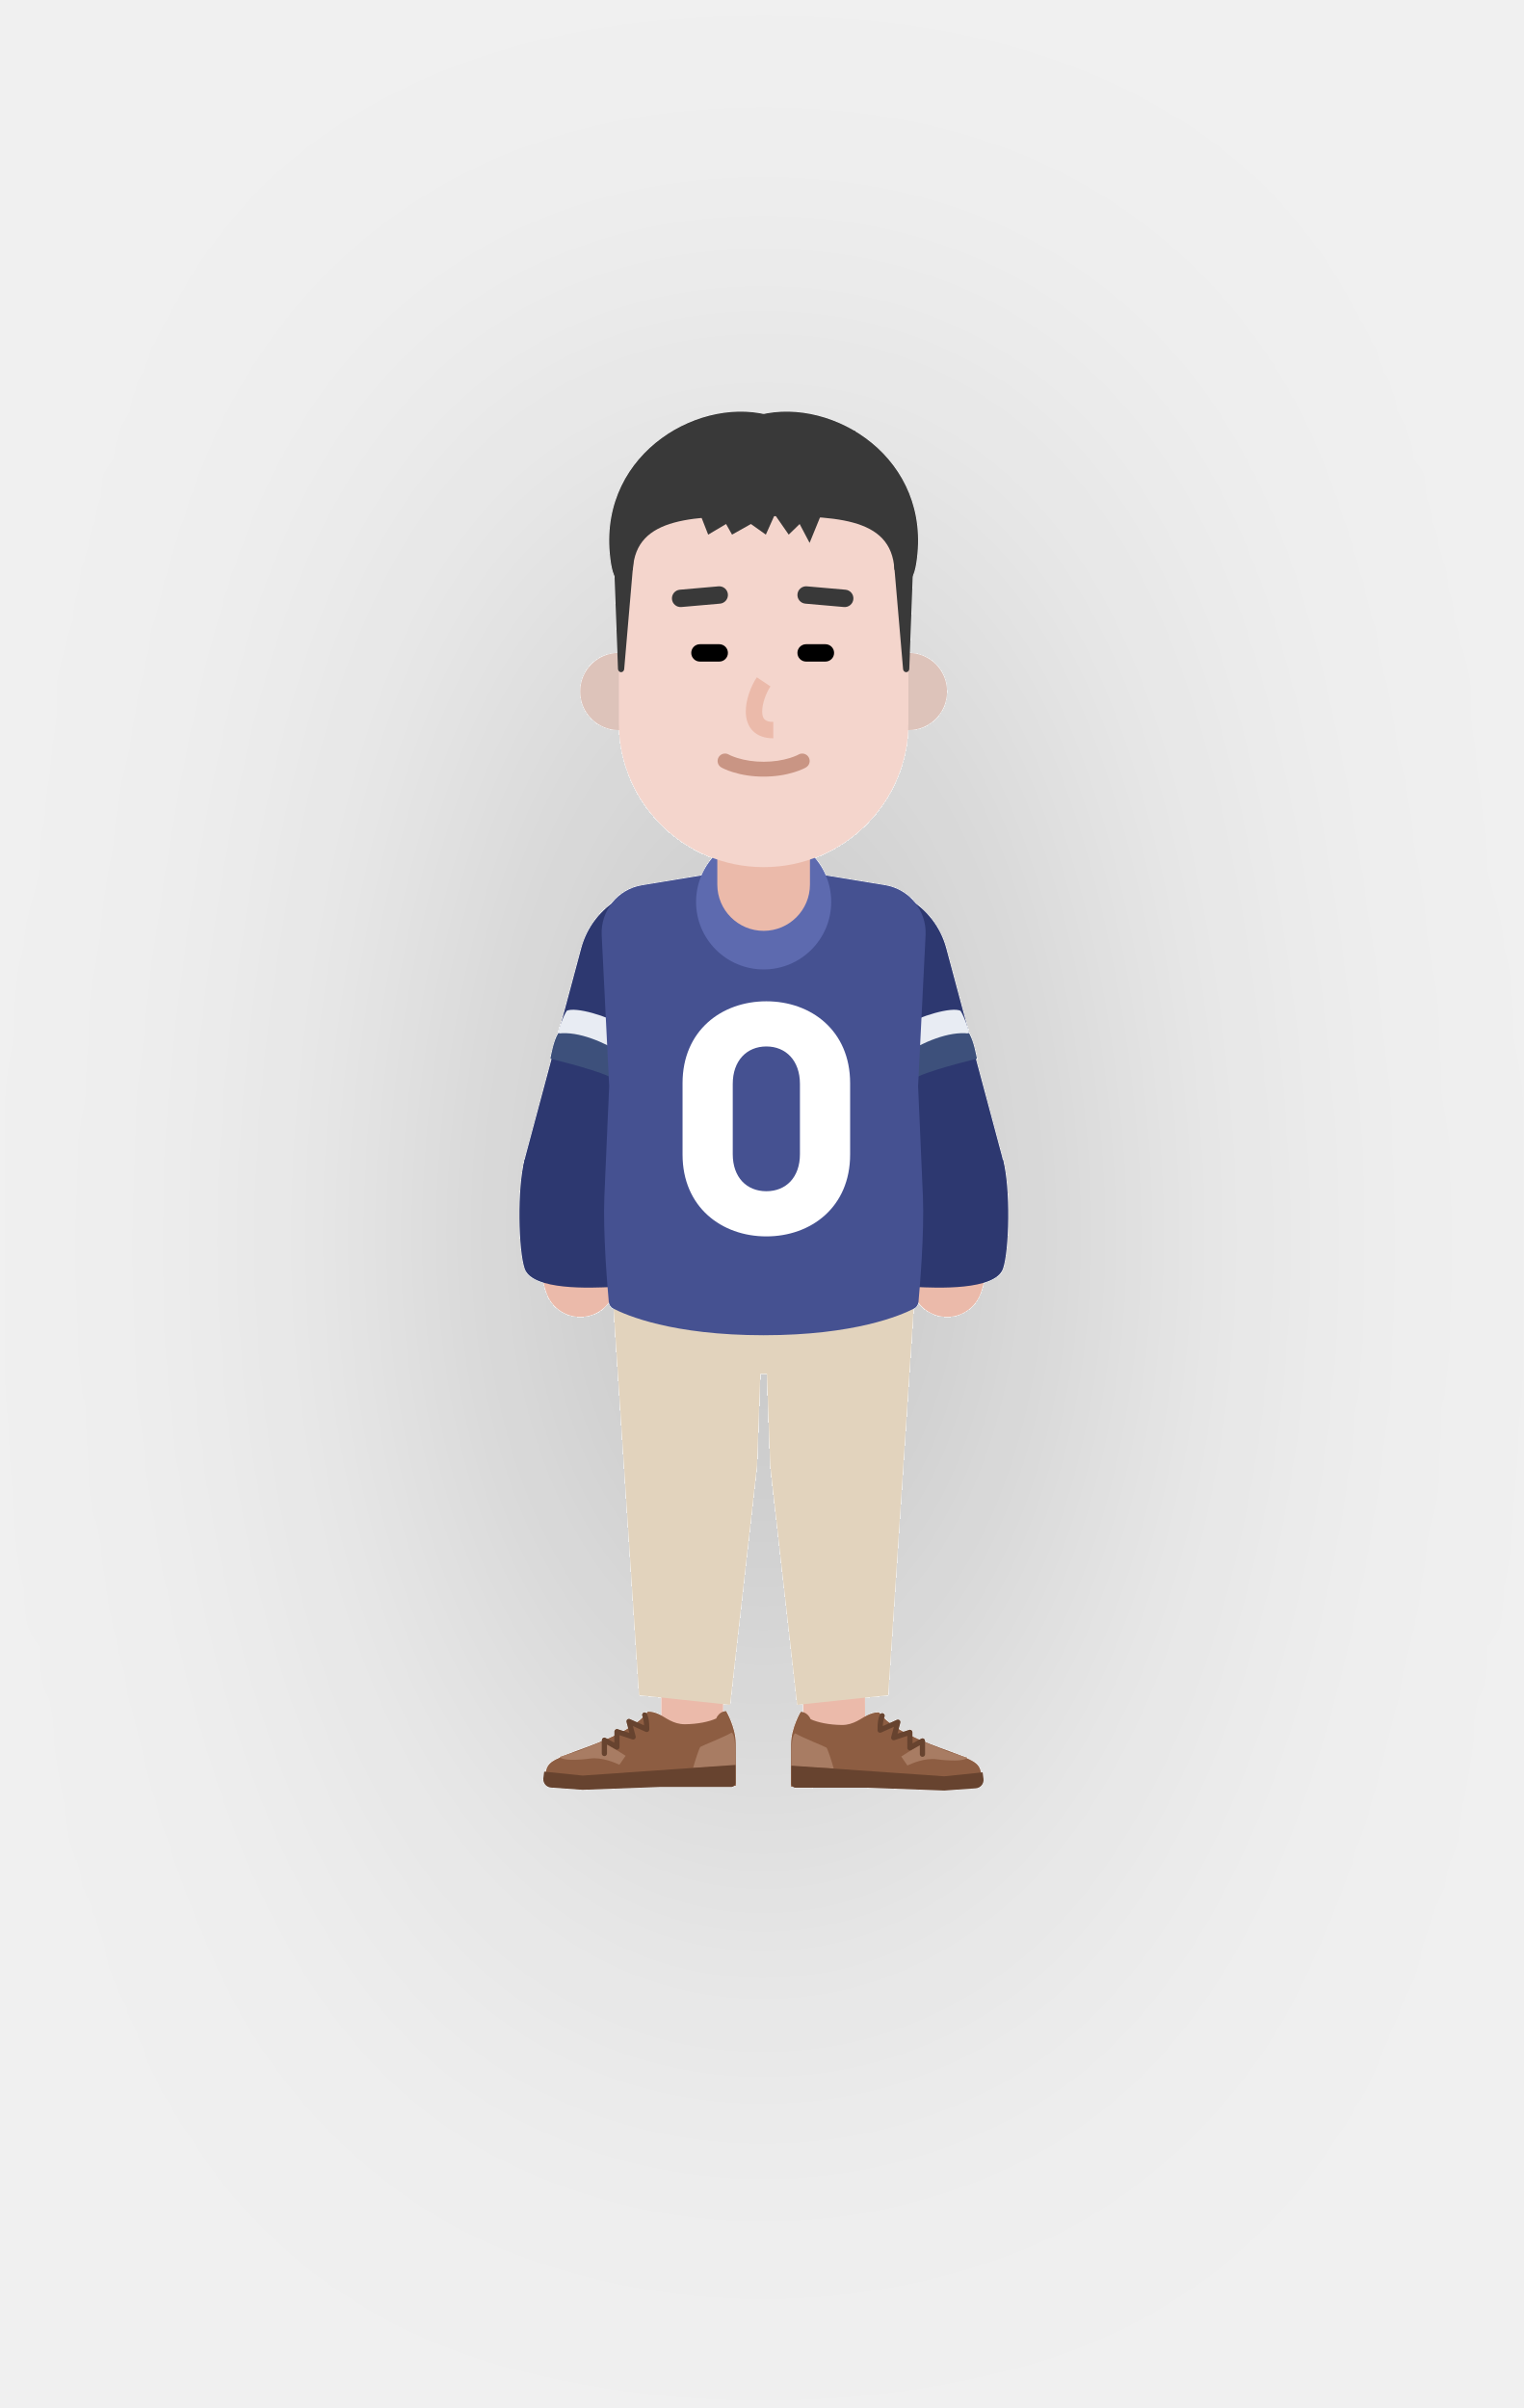
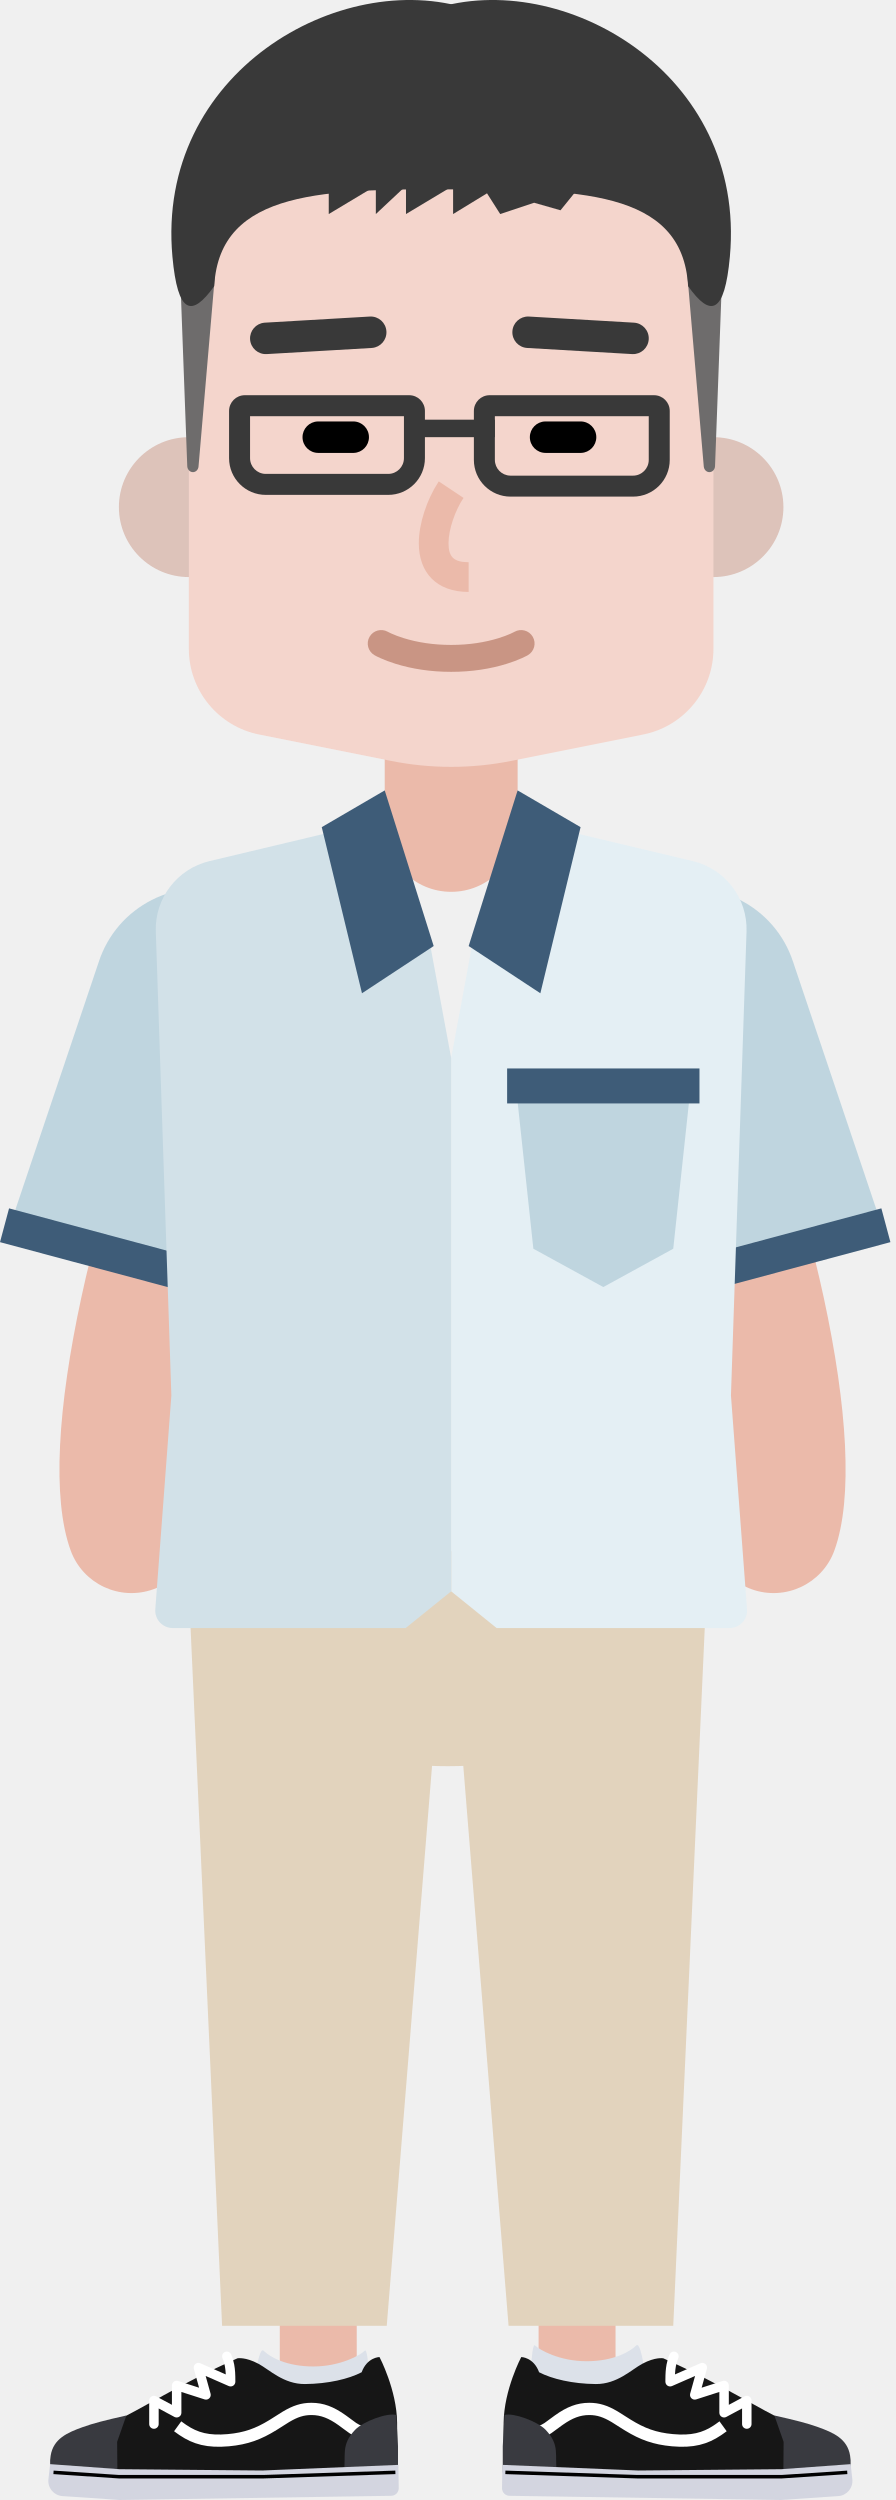
- <svg xmlns="http://www.w3.org/2000/svg" width="148" height="234" viewBox="0 0 148 234" fill="none">
-   <g filter="url(#filter0_d_280_44598)">
-     <path d="M77.948 146.554L78.061 169.156C78.07 170.813 79.42 172.15 81.077 172.142C82.735 172.134 84.072 170.783 84.063 169.126L83.95 146.524C83.942 144.866 82.592 143.53 80.934 143.538C79.277 143.546 77.94 144.897 77.948 146.554Z" fill="#EBBAAA" />
-     <path d="M64.256 146.539V170.36C64.256 172.018 65.599 173.361 67.257 173.361C68.914 173.361 70.258 172.018 70.258 170.36V146.539C70.258 144.881 68.914 143.538 67.257 143.538C65.599 143.538 64.256 144.881 64.256 146.539Z" fill="#EBBAAA" />
-     <path d="M74.197 133.503C80.153 133.503 84.982 131.298 84.982 128.579C84.982 125.86 80.153 123.656 74.197 123.656C68.24 123.656 63.412 125.86 63.412 128.579C63.412 131.298 68.24 133.503 74.197 133.503Z" fill="#E2D3BD" />
-     <path d="M74.103 121.968H89.109L86.295 164.733L77.463 165.671L74.845 142.413L74.103 121.968Z" fill="#E2D3BD" />
-     <path d="M74.29 121.968H59.285L62.099 164.733L70.93 165.671L73.548 142.413L74.29 121.968Z" fill="#E2D3BD" />
-     <path d="M95.38 173.365C95.397 171.473 95.102 171.331 93.23 170.555C91.358 169.78 86.951 168.522 85.418 166.407C85.418 166.407 84.992 166.337 84.299 166.666C83.707 166.947 82.948 167.636 81.802 167.627C80.558 167.615 79.45 167.383 78.761 167.064C78.463 166.347 77.802 166.341 77.802 166.341C77.802 166.341 76.875 167.896 76.861 169.458C76.848 171.021 76.852 173.617 76.852 173.617L95.38 173.365Z" fill="#8D5D42" />
-     <path d="M80.303 169.828C79.974 169.635 78.095 168.922 77.255 168.434C76.84 168.738 76.891 170.573 76.882 171.631L81.007 171.859C80.779 171.056 80.412 169.94 80.303 169.828Z" fill="#A87C63" />
-     <path d="M91.033 170.963C92.204 171.116 93.704 171.178 93.989 170.796L92.072 170.202L89.548 169.17L88.889 169.501L88.98 169.79L87.566 170.692L88.168 171.563L88.177 171.558C88.639 171.351 89.851 170.806 91.033 170.963Z" fill="#A87C63" />
-     <path d="M86.59 168.791C86.538 168.986 86.723 169.162 86.915 169.098L88.156 168.687L88.155 169.846C88.155 170.039 88.363 170.162 88.532 170.068L89.374 169.6L89.374 170.47C89.374 170.61 89.487 170.724 89.627 170.724C89.768 170.724 89.881 170.611 89.881 170.47L89.882 169.169C89.882 168.975 89.674 168.853 89.505 168.947L88.663 169.414L88.663 168.336C88.663 168.163 88.494 168.04 88.33 168.095L87.203 168.468L87.487 167.413C87.543 167.206 87.333 167.028 87.137 167.116L85.776 167.732C85.793 167.347 85.84 167.081 85.952 166.824C86.008 166.695 85.948 166.545 85.82 166.49C85.691 166.434 85.542 166.493 85.486 166.622C85.303 167.044 85.262 167.443 85.262 168.128C85.262 168.313 85.452 168.436 85.62 168.36L86.857 167.8L86.59 168.791Z" fill="#67432F" />
-     <path d="M76.893 173.319L76.894 171.58L91.749 172.614L95.482 172.229L95.56 172.876C95.615 173.336 95.274 173.749 94.811 173.783L91.749 174L84.228 173.724L77.299 173.725C77.075 173.725 76.893 173.544 76.893 173.319Z" fill="#67432F" />
-     <path d="M52.97 173.295C52.954 171.402 53.249 171.26 55.121 170.484C56.993 169.71 61.4 168.452 62.932 166.337C62.932 166.337 63.359 166.266 64.052 166.595C64.643 166.876 65.403 167.566 66.548 167.555C67.792 167.545 68.901 167.312 69.59 166.994C69.888 166.276 70.548 166.271 70.548 166.271C70.548 166.271 71.475 167.825 71.489 169.388C71.503 170.95 71.498 173.545 71.498 173.545L52.97 173.295Z" fill="#8D5D42" />
-     <path d="M68.048 169.757C68.376 169.565 70.256 168.851 71.096 168.363C71.511 168.668 71.459 170.502 71.468 171.56L67.344 171.789C67.571 170.985 67.939 169.869 68.048 169.757Z" fill="#A87C63" />
-     <path d="M57.317 170.891C56.146 171.046 54.646 171.107 54.362 170.725L56.279 170.132L58.802 169.099L59.462 169.43L59.37 169.72L60.785 170.621L60.183 171.492L60.174 171.488C59.712 171.28 58.5 170.736 57.317 170.891Z" fill="#A87C63" />
-     <path d="M61.214 167.045C61.018 166.956 60.808 167.135 60.864 167.342L61.148 168.397L60.021 168.024C59.857 167.97 59.687 168.092 59.688 168.265L59.688 169.344L58.846 168.876C58.677 168.782 58.469 168.905 58.469 169.098L58.469 170.4C58.469 170.54 58.583 170.654 58.723 170.654C58.864 170.654 58.977 170.54 58.977 170.4L58.977 169.53L59.818 169.997C59.988 170.091 60.196 169.969 60.196 169.775L60.195 168.617L61.436 169.027C61.628 169.09 61.813 168.915 61.761 168.72L61.494 167.729L62.731 168.289C62.899 168.366 63.089 168.243 63.089 168.058L63.089 167.949L63.087 167.839C63.078 167.283 63.028 166.926 62.865 166.55C62.809 166.422 62.66 166.363 62.531 166.418C62.402 166.474 62.343 166.624 62.399 166.752C62.506 166.999 62.554 167.253 62.572 167.612L62.574 167.661L61.214 167.045Z" fill="#67432F" />
-     <path d="M71.457 173.249L71.457 171.508L56.601 172.544L52.868 172.158L52.791 172.804C52.736 173.265 53.077 173.678 53.54 173.711L56.601 173.929L64.123 173.653L71.051 173.655C71.275 173.655 71.457 173.473 71.457 173.249Z" fill="#67432F" />
-     <path d="M84.748 100.432C86.491 103.522 87.9 108.305 88.634 113.346C89.281 117.788 89.274 121.806 88.77 123.27L88.755 123.314C88.1 125.115 89.029 127.106 90.83 127.761C92.631 128.416 94.622 127.487 95.277 125.686C96.292 122.896 96.308 117.886 95.502 112.346C94.655 106.528 93.014 100.962 90.792 97.022C89.851 95.353 87.734 94.763 86.065 95.704C84.396 96.646 83.806 98.762 84.748 100.432Z" fill="#EBBAAA" />
-     <path d="M57.601 97.022C55.378 100.962 53.738 106.528 52.891 112.346C52.085 117.886 52.101 122.896 53.116 125.686C53.771 127.487 55.762 128.416 57.563 127.761C59.346 127.113 60.274 125.155 59.657 123.368L59.638 123.314C59.119 121.887 59.106 117.833 59.759 113.346C60.492 108.305 61.902 103.523 63.645 100.432C64.587 98.763 63.997 96.646 62.328 95.705C60.659 94.763 58.542 95.353 57.601 97.022Z" fill="#EBBAAA" />
-     <rect x="58.535" y="84.454" width="15.943" height="36.84" rx="7.972" transform="rotate(15 58.5352 84.4539)" fill="#2D3870" />
-     <rect width="15.943" height="36.841" rx="7.972" transform="matrix(-0.965926 0.258819 0.258819 0.965926 89.8782 84.4539)" fill="#2D3870" />
-     <path d="M93.329 98.225C92.485 97.818 89.39 98.709 87.702 99.74V102.727C87.702 102.126 92.016 100.914 94.173 100.382C94.079 99.976 93.779 98.975 93.329 98.225Z" fill="#E8ECF3" />
-     <path d="M94.173 100.44C92.157 100.163 89.625 101.335 87.937 102.367C87.937 103.398 88.546 105.729 88.546 105.129C88.546 104.529 92.766 103.41 94.924 102.878C94.83 102.472 94.623 101.19 94.173 100.44Z" fill="#3D507B" />
-     <path d="M55.065 98.225C55.909 97.818 59.004 98.709 60.692 99.74V102.727C60.692 102.126 56.378 100.914 54.221 100.382C54.315 99.976 54.615 98.975 55.065 98.225Z" fill="#E8ECF3" />
-     <path d="M54.221 100.44C56.237 100.163 58.77 101.335 60.458 102.367C60.458 103.398 59.848 105.729 59.848 105.129C59.848 104.529 55.628 103.41 53.471 102.878C53.565 102.472 53.771 101.19 54.221 100.44Z" fill="#3D507B" />
-     <path d="M97.456 123.28C98.056 121.555 98.206 115.496 97.456 112.683L86.764 112.214C87.909 115.778 88.096 120.467 88.94 125.062L88.955 125.063C90.938 125.157 96.707 125.432 97.456 123.28Z" fill="#2D3870" />
-     <path d="M50.978 123.28C50.377 121.555 50.227 115.496 50.978 112.683L61.669 112.214C60.525 115.778 60.337 120.467 59.493 125.062L59.479 125.063C57.496 125.157 51.726 125.432 50.978 123.28Z" fill="#2D3870" />
-     <path d="M58.462 90.881C58.343 88.499 60.031 86.408 62.384 86.021L74.197 84.079L86.01 86.021C88.363 86.408 90.051 88.499 89.932 90.881L89.203 105.555C89.203 105.555 89.495 111.976 89.671 116.247C89.818 119.792 89.384 124.955 89.245 126.491C89.219 126.774 89.066 127.026 88.814 127.157C87.541 127.818 83.061 129.752 74.197 129.752C65.334 129.752 60.853 127.818 59.58 127.157C59.328 127.026 59.175 126.774 59.15 126.491C59.01 124.955 58.576 119.792 58.723 116.247C58.899 111.976 59.191 105.555 59.191 105.555L58.462 90.881Z" fill="#455191" />
-     <path d="M74.197 94.207C77.823 94.207 80.762 91.268 80.762 87.642C80.762 84.017 77.823 81.078 74.197 81.078C70.572 81.078 67.632 84.017 67.632 87.642C67.632 91.268 70.572 94.207 74.197 94.207Z" fill="#5D6AAF" />
-     <path fill-rule="evenodd" clip-rule="evenodd" d="M82.6 105.255V112.195C82.6 117.297 78.811 120.148 74.46 120.148C70.108 120.148 66.319 117.297 66.319 112.195V105.255C66.319 100.153 70.108 97.302 74.46 97.302C78.811 97.302 82.6 100.153 82.6 105.255ZM74.46 115.759C76.373 115.759 77.724 114.408 77.724 112.158V105.33C77.724 103.079 76.373 101.691 74.46 101.691C72.547 101.691 71.196 103.079 71.196 105.33V112.158C71.196 114.408 72.547 115.759 74.46 115.759Z" fill="white" />
-     <rect x="69.695" y="72.262" width="9.003" height="18.194" rx="4.502" fill="#EBBAAA" />
-     <path opacity="0.5" d="M88.264 70.949C90.336 70.949 92.016 69.269 92.016 67.197C92.016 65.126 90.336 63.446 88.264 63.446C86.193 63.446 84.513 65.126 84.513 67.197C84.513 69.269 86.193 70.949 88.264 70.949Z" fill="#C99584" />
-     <path opacity="0.5" d="M60.129 70.949C58.057 70.949 56.378 69.269 56.378 67.197C56.378 65.126 58.057 63.446 60.129 63.446C62.201 63.446 63.88 65.126 63.88 67.197C63.88 69.269 62.201 70.949 60.129 70.949Z" fill="#C99584" />
-     <rect x="60.129" y="43.939" width="28.135" height="40.327" rx="14.068" fill="#F4D5CC" />
-     <path d="M70.083 74.575L70.116 74.593L70.161 74.617L70.178 74.626C70.242 74.659 70.317 74.695 70.401 74.733C70.635 74.838 70.907 74.942 71.216 75.038C72.084 75.308 73.082 75.469 74.197 75.469C75.311 75.469 76.309 75.308 77.178 75.038C77.487 74.942 77.759 74.838 77.993 74.733C78.063 74.701 78.126 74.671 78.183 74.643L78.216 74.626C78.258 74.604 78.29 74.587 78.31 74.575C78.655 74.375 78.773 73.933 78.573 73.588C78.377 73.25 77.949 73.13 77.607 73.313L77.566 73.336L77.531 73.354C77.504 73.368 77.467 73.386 77.421 73.406L77.4 73.416C77.218 73.498 77.001 73.581 76.749 73.659C76.015 73.887 75.161 74.025 74.197 74.025C73.233 74.025 72.378 73.887 71.645 73.659C71.412 73.587 71.209 73.51 71.036 73.435L70.994 73.416C70.907 73.377 70.848 73.348 70.82 73.332L70.808 73.325C70.463 73.125 70.021 73.243 69.821 73.588C69.621 73.933 69.738 74.375 70.083 74.575Z" fill="#C99584" />
-     <path d="M88.732 54.676C88.754 54.088 88.328 53.599 87.795 53.599C87.243 53.599 86.81 54.123 86.862 54.731L87.745 65.019C87.76 65.191 87.89 65.322 88.046 65.322C88.209 65.322 88.342 65.18 88.349 65.002L88.732 54.676Z" fill="#393939" />
-     <path d="M59.661 54.676C59.639 54.088 60.065 53.599 60.598 53.599C61.151 53.599 61.584 54.123 61.532 54.731L60.648 65.019C60.634 65.191 60.503 65.322 60.347 65.322C60.184 65.322 60.051 65.18 60.044 65.002L59.661 54.676Z" fill="#393939" />
-     <path d="M73.758 50.145C80.9 50.145 86.61 50.126 86.904 55.346C88.109 57.043 88.864 56.854 89.145 53.765C90.046 43.872 80.12 38.267 73.246 40.481C73.246 40.481 66.616 50.145 73.758 50.145Z" fill="#393939" />
-     <path d="M74.635 50.145C67.494 50.145 61.783 50.126 61.489 55.346C60.284 57.043 59.53 56.854 59.248 53.765C58.348 43.872 68.274 38.267 75.148 40.481C75.148 40.481 81.778 50.145 74.635 50.145Z" fill="#393939" />
-     <path d="M68.808 51.953L67.552 48.747L67.069 41.876H83.106L78.662 52.755L77.696 50.922L76.633 51.953L75.281 50.006L74.411 51.953L72.962 50.922L71.127 51.953L70.547 50.922L68.808 51.953Z" fill="#393939" />
-     <path d="M80.199 62.602H78.323C77.857 62.602 77.479 62.98 77.479 63.446C77.479 63.912 77.857 64.29 78.323 64.29H80.199C80.665 64.29 81.043 63.912 81.043 63.446C81.043 62.98 80.665 62.602 80.199 62.602Z" fill="black" />
-     <path d="M69.883 62.602H68.007C67.541 62.602 67.163 62.98 67.163 63.446C67.163 63.912 67.541 64.29 68.007 64.29H69.883C70.349 64.29 70.727 63.912 70.727 63.446C70.727 62.98 70.349 62.602 69.883 62.602Z" fill="black" />
-     <path d="M78.25 58.66L82.001 58.988C82.466 59.029 82.875 58.685 82.915 58.221C82.956 57.756 82.613 57.347 82.148 57.306L78.397 56.978C77.933 56.938 77.523 57.281 77.483 57.745C77.442 58.21 77.785 58.619 78.25 58.66Z" fill="#393939" />
-     <path d="M69.809 56.978L66.058 57.306C65.593 57.347 65.25 57.756 65.29 58.221C65.331 58.685 65.74 59.029 66.205 58.988L69.956 58.66C70.421 58.619 70.764 58.21 70.724 57.745C70.683 57.281 70.273 56.938 69.809 56.978Z" fill="#393939" />
-     <path d="M73.533 65.817C72.919 66.74 72.462 68.053 72.462 69.132C72.462 70.695 73.395 71.746 75.135 71.746V70.152C74.321 70.152 74.056 69.854 74.056 69.132C74.056 68.393 74.409 67.378 74.86 66.702L73.533 65.817Z" fill="#EBBAAA" />
-   </g>
-   <defs>
-     <filter id="filter0_d_280_44598" x="0.47" y="0" width="147.494" height="234" filterUnits="userSpaceOnUse" color-interpolation-filters="sRGB">
-       <feFlood flood-opacity="0" result="BackgroundImageFix" />
-       <feColorMatrix in="SourceAlpha" type="matrix" values="0 0 0 0 0 0 0 0 0 0 0 0 0 0 0 0 0 0 127 0" result="hardAlpha" />
-       <feOffset dy="10" />
-       <feGaussianBlur stdDeviation="25" />
-       <feComposite in2="hardAlpha" operator="out" />
-       <feColorMatrix type="matrix" values="0 0 0 0 0 0 0 0 0 0 0 0 0 0 0 0 0 0 0.3 0" />
-       <feBlend mode="normal" in2="BackgroundImageFix" result="effect1_dropShadow_280_44598" />
-       <feBlend mode="normal" in="SourceGraphic" in2="effect1_dropShadow_280_44598" result="shape" />
-     </filter>
-   </defs>
+ <svg xmlns="http://www.w3.org/2000/svg" width="48" height="134" viewBox="0 0 48 134" fill="none">
+   <path d="M30.931 104.416C32.058 104.416 32.974 105.321 32.993 106.444L32.993 106.478V127.849C32.993 128.987 32.07 129.911 30.931 129.911C29.803 129.911 28.887 129.006 28.869 127.883L28.869 127.849V106.478C28.869 105.339 29.792 104.416 30.931 104.416Z" fill="#EBBAAA" />
+   <path d="M17.059 104.416C18.186 104.416 19.102 105.321 19.121 106.444L19.121 106.478V129.489C19.121 130.628 18.198 131.551 17.059 131.551C15.931 131.551 15.015 130.646 14.997 129.523L14.997 129.489V106.478C14.997 105.339 15.92 104.416 17.059 104.416Z" fill="#EBBAAA" />
+   <path d="M28.4 128.582C28.4 128.582 28.447 125.482 28.681 125.716C28.914 125.952 29.989 126.562 31.439 126.562C32.888 126.562 33.776 126.045 34.103 125.716C34.431 125.388 34.735 128.582 34.735 128.582H28.4Z" fill="#DCE1E9" />
+   <path d="M19.832 128.863C19.832 128.863 19.785 125.763 19.551 125.998C19.317 126.233 18.243 126.843 16.793 126.843C15.344 126.843 14.456 126.327 14.129 125.998C13.801 125.669 13.497 128.863 13.497 128.863H19.832Z" fill="#DCE1E9" />
+   <path d="M23.995 94.668C29.948 94.668 34.774 92.465 34.774 89.747C34.774 87.03 29.948 84.826 23.995 84.826C18.042 84.826 13.216 87.03 13.216 89.747C13.216 92.465 18.042 94.668 23.995 94.668Z" fill="#E2D3BD" />
+   <path d="M23.901 83.139H37.961L36.086 124.662H27.259L23.901 83.139Z" fill="#E2D3BD" />
+   <path d="M24.089 83.139H10.029L11.904 124.662H20.73L24.089 83.139Z" fill="#E2D3BD" />
+   <path d="M44.561 133.312C44.579 131.175 44.286 130.806 42.416 129.932C40.547 129.059 38.785 127.844 35.55 126.404C35.55 126.404 35.124 126.325 34.431 126.697C33.84 127.014 33.08 127.794 31.935 127.785C30.692 127.774 29.584 127.512 28.896 127.153C28.599 126.343 27.939 126.338 27.939 126.338C27.939 126.338 27.01 128.094 26.995 129.86C26.979 131.625 26.981 133.159 26.981 133.159L44.561 133.312Z" fill="#161616" />
+   <path d="M31.587 128.79C32.124 128.79 32.558 128.932 33.075 129.234L33.125 129.263C33.266 129.347 33.742 129.653 33.803 129.691C34.542 130.149 35.164 130.386 36.069 130.468C37.058 130.558 37.661 130.396 38.251 130.006L38.284 129.983C38.311 129.965 38.338 129.947 38.367 129.927L38.48 129.845L38.565 129.784L38.95 130.315L38.809 130.417L38.743 130.464C38.712 130.486 38.682 130.507 38.652 130.527C37.929 131.015 37.173 131.227 36.01 131.121C35.015 131.031 34.308 130.769 33.512 130.282L33.416 130.223C33.284 130.139 32.928 129.911 32.802 129.835L32.789 129.827C32.343 129.561 32.007 129.446 31.587 129.446C31.091 129.446 30.676 129.613 30.182 129.958L30.118 130.003C30.017 130.077 29.662 130.343 29.56 130.412C29.331 130.565 29.145 130.649 28.946 130.656L28.916 130.657V130.001C28.96 130.001 29.043 129.966 29.171 129.882L29.194 129.867C29.286 129.805 29.675 129.513 29.755 129.456C30.37 129.018 30.915 128.79 31.587 128.79Z" fill="white" />
+   <path d="M35.89 126.195C35.947 126.067 36.097 126.009 36.225 126.067C36.353 126.124 36.41 126.274 36.353 126.402C36.298 126.525 36.257 126.665 36.228 126.822C36.203 126.959 36.188 127.086 36.181 127.237L36.179 127.269L37.542 126.671C37.733 126.587 37.936 126.757 37.892 126.957L37.888 126.972L37.608 127.981L38.734 127.62C38.892 127.569 39.054 127.682 39.064 127.846L39.065 127.862L39.065 128.899L39.909 128.445C40.073 128.357 40.271 128.47 40.282 128.653L40.282 128.669V129.929C40.282 130.069 40.169 130.183 40.029 130.183C39.894 130.183 39.783 130.078 39.776 129.945L39.775 129.929L39.775 129.093L38.931 129.547C38.767 129.636 38.569 129.522 38.558 129.34L38.557 129.324L38.557 128.209L37.315 128.608C37.128 128.668 36.949 128.501 36.99 128.313L36.993 128.298L37.256 127.351L36.021 127.892C35.858 127.964 35.676 127.85 35.666 127.676L35.665 127.66L35.665 127.564C35.667 127.21 35.681 126.992 35.729 126.73C35.765 126.536 35.817 126.357 35.89 126.195Z" fill="white" />
+   <path d="M43.853 130.095C43.279 129.889 42.672 129.732 41.507 129.47L42.002 130.886L41.988 132.5L45.303 132.529C45.439 132.53 45.681 132.351 45.565 131.624C45.421 130.715 44.668 130.389 43.853 130.095Z" fill="#393A40" />
+   <path d="M29.244 130.236C28.825 129.794 27.51 129.304 27.041 129.444L26.948 131.121L26.948 132.528C29.644 132.528 29.853 132.528 29.853 132.528C29.709 131.619 30.041 131.074 29.244 130.236Z" fill="#393A40" />
+   <path d="M26.908 133.363L26.928 132.117L34.221 132.419L41.888 132.348L45.595 132.078L45.685 132.89C45.736 133.349 45.395 133.758 44.934 133.79L41.869 134L27.308 133.775C27.084 133.771 26.905 133.587 26.908 133.363Z" fill="#D3D5E0" />
+   <path d="M27.091 132.424L34.165 132.658L41.892 132.658L45.407 132.425L45.419 132.612L41.898 132.845L34.162 132.845L27.085 132.612L27.091 132.424Z" fill="black" />
+   <path d="M3.719 133.312C3.701 131.175 3.994 130.806 5.864 129.932C7.734 129.059 9.495 127.844 12.73 126.404C12.73 126.404 13.156 126.325 13.849 126.697C14.441 127.014 15.2 127.794 16.345 127.785C17.588 127.774 18.696 127.512 19.384 127.153C19.682 126.343 20.341 126.338 20.341 126.338C20.341 126.338 21.27 128.094 21.285 129.86C21.301 131.625 21.299 133.159 21.299 133.159L3.719 133.312Z" fill="#161616" />
+   <path d="M16.693 128.79C17.348 128.79 17.882 129.006 18.478 129.423L18.547 129.471C18.659 129.553 19.001 129.81 19.087 129.867C19.22 129.956 19.307 129.996 19.356 130L19.364 130.001V130.657C19.164 130.657 18.98 130.581 18.755 130.434L18.721 130.412C18.611 130.338 18.212 130.038 18.145 129.99C17.63 129.624 17.204 129.446 16.693 129.446C16.288 129.446 15.961 129.553 15.537 129.8L15.491 129.827C15.362 129.904 14.892 130.206 14.823 130.249C14.004 130.757 13.288 131.029 12.271 131.121C11.108 131.227 10.351 131.015 9.629 130.527L9.568 130.485C9.548 130.471 9.527 130.457 9.505 130.441L9.33 130.315L9.715 129.784L9.854 129.884L9.914 129.927C9.933 129.94 9.951 129.953 9.969 129.965L9.996 129.983C10.597 130.389 11.204 130.559 12.211 130.468C13.095 130.388 13.709 130.16 14.425 129.723L14.515 129.667C14.646 129.584 15.031 129.337 15.155 129.263C15.695 128.942 16.139 128.79 16.693 128.79Z" fill="white" />
+   <path d="M12.055 126.067C12.182 126.009 12.332 126.067 12.39 126.195C12.463 126.357 12.515 126.536 12.551 126.73C12.603 127.015 12.615 127.248 12.615 127.66C12.615 127.838 12.438 127.959 12.274 127.898L12.259 127.892L11.023 127.351L11.286 128.298C11.339 128.488 11.166 128.66 10.979 128.612L10.964 128.608L9.722 128.209L9.723 129.324C9.723 129.51 9.529 129.631 9.363 129.554L9.349 129.547L8.505 129.093L8.505 129.929C8.505 130.064 8.399 130.175 8.266 130.183L8.251 130.183C8.116 130.183 8.006 130.078 7.998 129.945L7.997 129.929V128.669C7.997 128.482 8.191 128.361 8.357 128.438L8.371 128.445L9.215 128.899L9.215 127.862C9.215 127.695 9.372 127.575 9.531 127.616L9.546 127.62L10.671 127.981L10.391 126.972C10.335 126.77 10.532 126.594 10.724 126.666L10.738 126.671L12.101 127.269L12.099 127.237C12.092 127.096 12.079 126.977 12.057 126.851L12.052 126.822C12.023 126.665 11.982 126.525 11.927 126.402C11.869 126.274 11.927 126.124 12.055 126.067Z" fill="white" />
+   <path d="M4.427 130.095C5.001 129.889 5.608 129.732 6.773 129.47L6.278 130.886L6.292 132.5L2.977 132.529C2.841 132.53 2.6 132.351 2.715 131.624C2.859 130.715 3.612 130.389 4.427 130.095Z" fill="#393A40" />
+   <path d="M19.036 130.236C19.455 129.794 20.77 129.304 21.239 129.444L21.333 131.121V132.528C18.636 132.528 18.427 132.528 18.427 132.528C18.571 131.619 18.24 131.074 19.036 130.236Z" fill="#393A40" />
+   <path d="M21.372 133.363L21.352 132.117L14.06 132.419L6.392 132.348L2.685 132.078L2.595 132.89C2.544 133.349 2.885 133.758 3.346 133.79L6.411 134L20.972 133.775C21.197 133.771 21.375 133.587 21.372 133.363Z" fill="#D3D5E0" />
+   <path d="M21.189 132.424L21.195 132.612L14.115 132.845L6.376 132.845L2.862 132.612L2.874 132.425L6.383 132.658L14.112 132.658L21.189 132.424Z" fill="black" />
+   <path d="M34.136 53.218C35.804 52.277 37.92 52.866 38.861 54.535C41.014 58.351 42.939 63.933 44.151 69.543C45.413 75.387 45.74 80.31 44.723 83.106C44.069 84.906 42.079 85.834 40.279 85.18C38.497 84.532 37.569 82.575 38.185 80.79L38.205 80.735C38.224 80.683 38.249 80.587 38.274 80.453L38.279 80.423C38.315 80.225 38.343 79.983 38.362 79.701C38.403 79.079 38.396 78.31 38.337 77.426C38.218 75.63 37.894 73.452 37.399 71.138L37.371 71.007C36.295 66.026 34.589 61.078 32.819 57.942C31.878 56.274 32.468 54.159 34.136 53.218Z" fill="#EBBAAA" />
+   <path d="M9.65 54.535C10.591 52.866 12.707 52.277 14.375 53.218C16.043 54.159 16.632 56.274 15.691 57.942C13.922 61.078 12.216 66.026 11.14 71.007L11.084 71.269C10.605 73.534 10.29 75.664 10.173 77.426C10.115 78.31 10.107 79.079 10.149 79.701C10.167 79.963 10.192 80.19 10.224 80.38L10.232 80.423C10.257 80.563 10.282 80.665 10.302 80.724L10.306 80.735C10.961 82.535 10.032 84.525 8.232 85.18C6.432 85.834 4.442 84.906 3.788 83.106C2.771 80.31 3.098 75.387 4.36 69.543C5.572 63.933 7.497 58.351 9.65 54.535Z" fill="#EBBAAA" />
+   <path d="M42.513 51.567C41.537 48.564 38.311 46.921 35.307 47.896L30.853 49.344C27.85 50.319 26.206 53.545 27.182 56.549L32.098 71.154L47.428 66.174L42.513 51.567Z" fill="#BFD5DF" />
+   <path d="M5.29 51.567C6.266 48.564 9.492 46.921 12.495 47.896L16.949 49.344C19.952 50.319 21.596 53.545 20.621 56.549L15.704 71.154L0.375 66.174L5.29 51.567Z" fill="#BFD5DF" />
+   <rect x="36.649" y="67.606" width="10.966" height="1.875" transform="rotate(-15 36.6486 67.6062)" fill="#3E5C78" />
+   <rect width="10.966" height="1.875" transform="matrix(-0.965926 -0.258819 -0.258819 0.965926 11.0778 67.6062)" fill="#3E5C78" />
+   <path d="M40.014 49.928C40.074 48.146 38.87 46.568 37.135 46.155L30.002 44.457C29.013 44.221 27.994 44.709 27.556 45.626L25.401 50.146L24.183 56.707V85.295L26.619 87.263H39.106C39.652 87.263 40.082 86.799 40.041 86.255L39.179 74.797L40.014 49.928Z" fill="#E4EFF4" />
+   <path d="M8.351 49.928C8.291 48.146 9.495 46.568 11.23 46.155L18.363 44.457C19.352 44.221 20.371 44.709 20.808 45.626L22.964 50.146L24.182 56.707V85.295L21.745 87.263H9.258C8.713 87.263 8.283 86.799 8.324 86.255L9.185 74.797L8.351 49.928Z" fill="#D2E1E8" />
+   <path d="M27.651 58.206H37.024L36.086 66.932L32.337 68.986L28.588 66.932L27.651 58.206Z" fill="#BFD5DF" />
+   <rect x="27.182" y="57.269" width="10.31" height="1.875" fill="#3E5C78" />
+   <rect x="20.621" y="37.023" width="7.124" height="10.779" rx="3.562" fill="#EBBAAA" />
+   <path d="M25.12 50.708L27.744 42.366L31.119 44.335L28.963 53.239L25.12 50.708Z" fill="#3E5C78" />
+   <path d="M23.245 50.708L20.621 42.366L17.246 44.335L19.402 53.239L23.245 50.708Z" fill="#3E5C78" />
+   <path opacity="0.5" d="M38.241 30.931C40.312 30.931 41.991 29.253 41.991 27.182C41.991 25.111 40.312 23.433 38.241 23.433C36.171 23.433 34.492 25.111 34.492 27.182C34.492 29.253 36.171 30.931 38.241 30.931Z" fill="#C99584" />
+   <path opacity="0.5" d="M10.122 30.931C8.052 30.931 6.373 29.253 6.373 27.182C6.373 25.111 8.052 23.433 10.122 23.433C12.193 23.433 13.871 25.111 13.871 27.182C13.871 29.253 12.193 30.931 10.122 30.931Z" fill="#C99584" />
+   <path d="M10.122 16.122C10.122 8.357 16.417 2.062 24.182 2.062C31.947 2.062 38.241 8.357 38.241 16.122V34.775C38.241 37.009 36.665 38.932 34.474 39.37L27.395 40.786C25.274 41.21 23.09 41.21 20.968 40.786L13.89 39.37C11.699 38.932 10.122 37.009 10.122 34.775V16.122Z" fill="#F4D5CC" />
+   <path d="M27.569 33.868C27.914 33.669 28.356 33.786 28.556 34.131C28.756 34.476 28.638 34.917 28.293 35.117L28.26 35.136C28.247 35.143 28.233 35.151 28.216 35.159L28.198 35.168C28.134 35.202 28.06 35.237 27.976 35.275C27.742 35.38 27.47 35.484 27.161 35.58C26.293 35.85 25.296 36.011 24.182 36.011C23.068 36.011 22.071 35.85 21.203 35.58C20.894 35.484 20.622 35.38 20.389 35.275C20.318 35.244 20.255 35.214 20.198 35.185L20.166 35.168C20.123 35.147 20.092 35.129 20.071 35.117C19.726 34.917 19.608 34.476 19.808 34.131C20.004 33.793 20.432 33.673 20.773 33.857L20.814 33.879C20.843 33.894 20.891 33.918 20.96 33.95L20.981 33.959C21.162 34.041 21.38 34.124 21.631 34.202C22.364 34.43 23.218 34.568 24.182 34.568C25.146 34.568 26 34.43 26.733 34.202C26.965 34.13 27.168 34.053 27.341 33.978L27.383 33.959C27.47 33.92 27.529 33.891 27.557 33.875L27.569 33.868Z" fill="#C99584" />
+   <path fill-rule="evenodd" clip-rule="evenodd" d="M26.244 21.183H35.054C35.52 21.183 35.898 21.561 35.898 22.027V24.651C35.898 25.738 35.017 26.619 33.929 26.619H27.368C26.281 26.619 25.4 25.738 25.4 24.651V22.027C25.4 21.561 25.778 21.183 26.244 21.183ZM34.773 22.308H26.525L26.525 24.651C26.525 25.109 26.889 25.481 27.343 25.494L27.368 25.495H33.929C34.395 25.495 34.773 25.117 34.773 24.651L34.773 22.308Z" fill="#393939" />
+   <rect x="21.839" y="22.495" width="4.687" height="0.937" fill="#393939" />
+   <path fill-rule="evenodd" clip-rule="evenodd" d="M13.122 21.183H21.933C22.399 21.183 22.776 21.561 22.776 22.027V24.557C22.776 25.645 21.895 26.526 20.808 26.526H14.247C13.16 26.526 12.278 25.645 12.278 24.557V22.027C12.278 21.561 12.656 21.183 13.122 21.183ZM21.651 22.308H13.403L13.403 24.557C13.403 25.015 13.768 25.387 14.222 25.401L14.247 25.401H20.808C21.274 25.401 21.651 25.023 21.651 24.557L21.651 22.308Z" fill="#393939" />
+   <path d="M38.709 14.667C38.731 14.08 38.305 13.591 37.773 13.591C37.22 13.591 36.787 14.115 36.84 14.722L37.722 25.005C37.737 25.177 37.868 25.307 38.023 25.307C38.186 25.307 38.319 25.166 38.326 24.987L38.709 14.667Z" fill="#6E6C6C" />
+   <path d="M9.654 14.667C9.633 14.08 10.058 13.591 10.591 13.591C11.143 13.591 11.576 14.115 11.524 14.722L10.641 25.005C10.627 25.177 10.496 25.307 10.34 25.307C10.177 25.307 10.044 25.166 10.037 24.987L9.654 14.667Z" fill="#6E6C6C" />
+   <path d="M23.744 10.14C30.881 10.14 36.588 10.12 36.882 15.337C38.086 17.033 38.84 16.844 39.121 13.757C40.022 3.87 30.102 -1.732 23.232 0.48C23.232 0.48 16.605 10.14 23.744 10.14Z" fill="#393939" />
+   <path d="M24.62 10.14C17.483 10.14 11.776 10.12 11.481 15.337C10.277 17.033 9.523 16.844 9.242 13.757C8.342 3.87 18.262 -1.732 25.132 0.48C25.132 0.48 31.758 10.14 24.62 10.14Z" fill="#393939" />
+   <path d="M20.145 11.473V9.958L17.621 11.473V8.342L31.76 9.15L30.043 11.271L28.629 10.867L26.811 11.473L26.104 10.362L24.286 11.473V9.958L21.761 11.473V9.958L20.145 11.473Z" fill="#393939" />
+   <path d="M31.118 22.589C31.584 22.589 31.962 22.967 31.962 23.433C31.962 23.89 31.597 24.263 31.143 24.276L31.118 24.276H29.243C28.777 24.276 28.4 23.899 28.4 23.433C28.4 22.975 28.764 22.603 29.218 22.59L29.243 22.589H31.118Z" fill="black" />
+   <path d="M18.933 22.589C19.399 22.589 19.776 22.967 19.776 23.433C19.776 23.89 19.412 24.263 18.958 24.276L18.933 24.276H17.058C16.592 24.276 16.215 23.899 16.215 23.433C16.215 22.975 16.579 22.603 17.034 22.59L17.058 22.589H18.933Z" fill="black" />
+   <path d="M27.464 17.76C27.491 17.303 27.876 16.952 28.33 16.966L28.355 16.967L33.979 17.295C34.444 17.322 34.799 17.721 34.772 18.186C34.745 18.643 34.36 18.994 33.906 18.98L33.881 18.979L28.257 18.651C27.792 18.624 27.437 18.225 27.464 17.76Z" fill="#393939" />
+   <path d="M19.821 16.967C20.286 16.94 20.685 17.295 20.712 17.76C20.739 18.217 20.397 18.61 19.944 18.649L19.919 18.651L14.296 18.979C13.831 19.006 13.431 18.651 13.404 18.186C13.378 17.729 13.72 17.336 14.172 17.297L14.197 17.295L19.821 16.967Z" fill="#393939" />
+   <path d="M23.519 25.803L24.845 26.687C24.394 27.363 24.041 28.377 24.041 29.115C24.041 29.827 24.298 30.126 25.085 30.134L25.119 30.134V31.728C23.381 31.728 22.448 30.678 22.448 29.115C22.448 28.056 22.888 26.771 23.486 25.852L23.519 25.803Z" fill="#EBBAAA" />
</svg>
